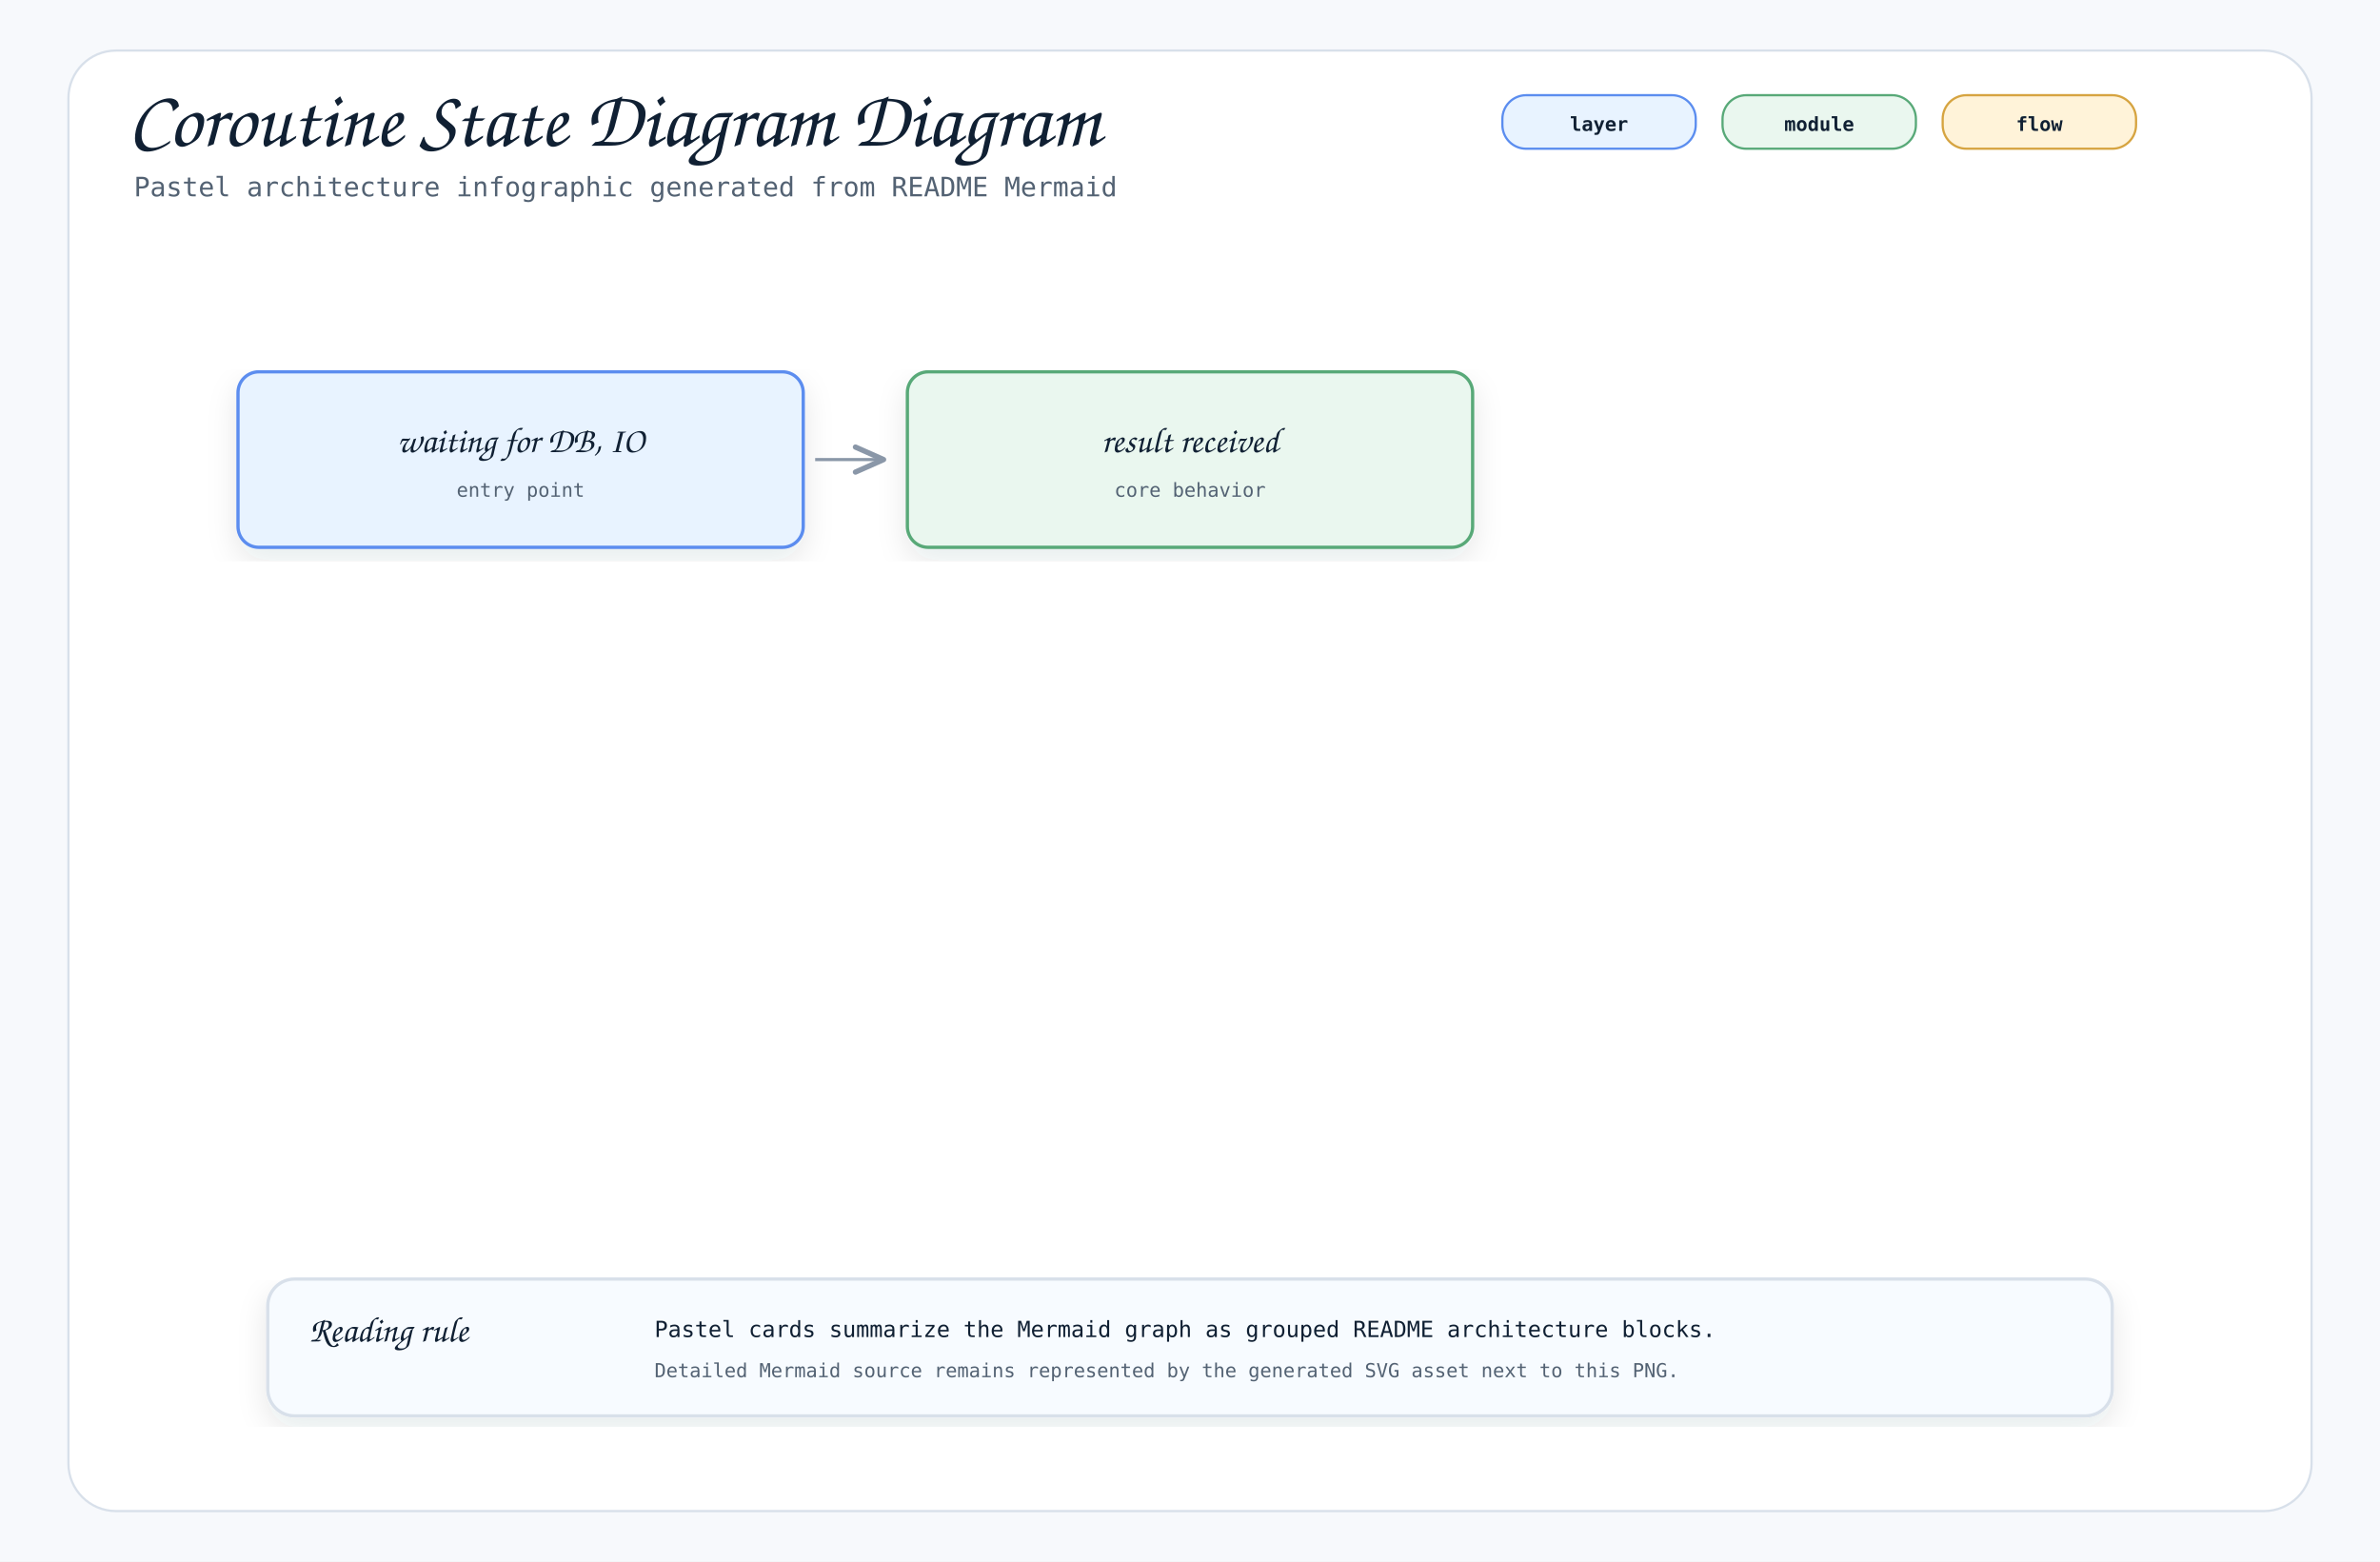
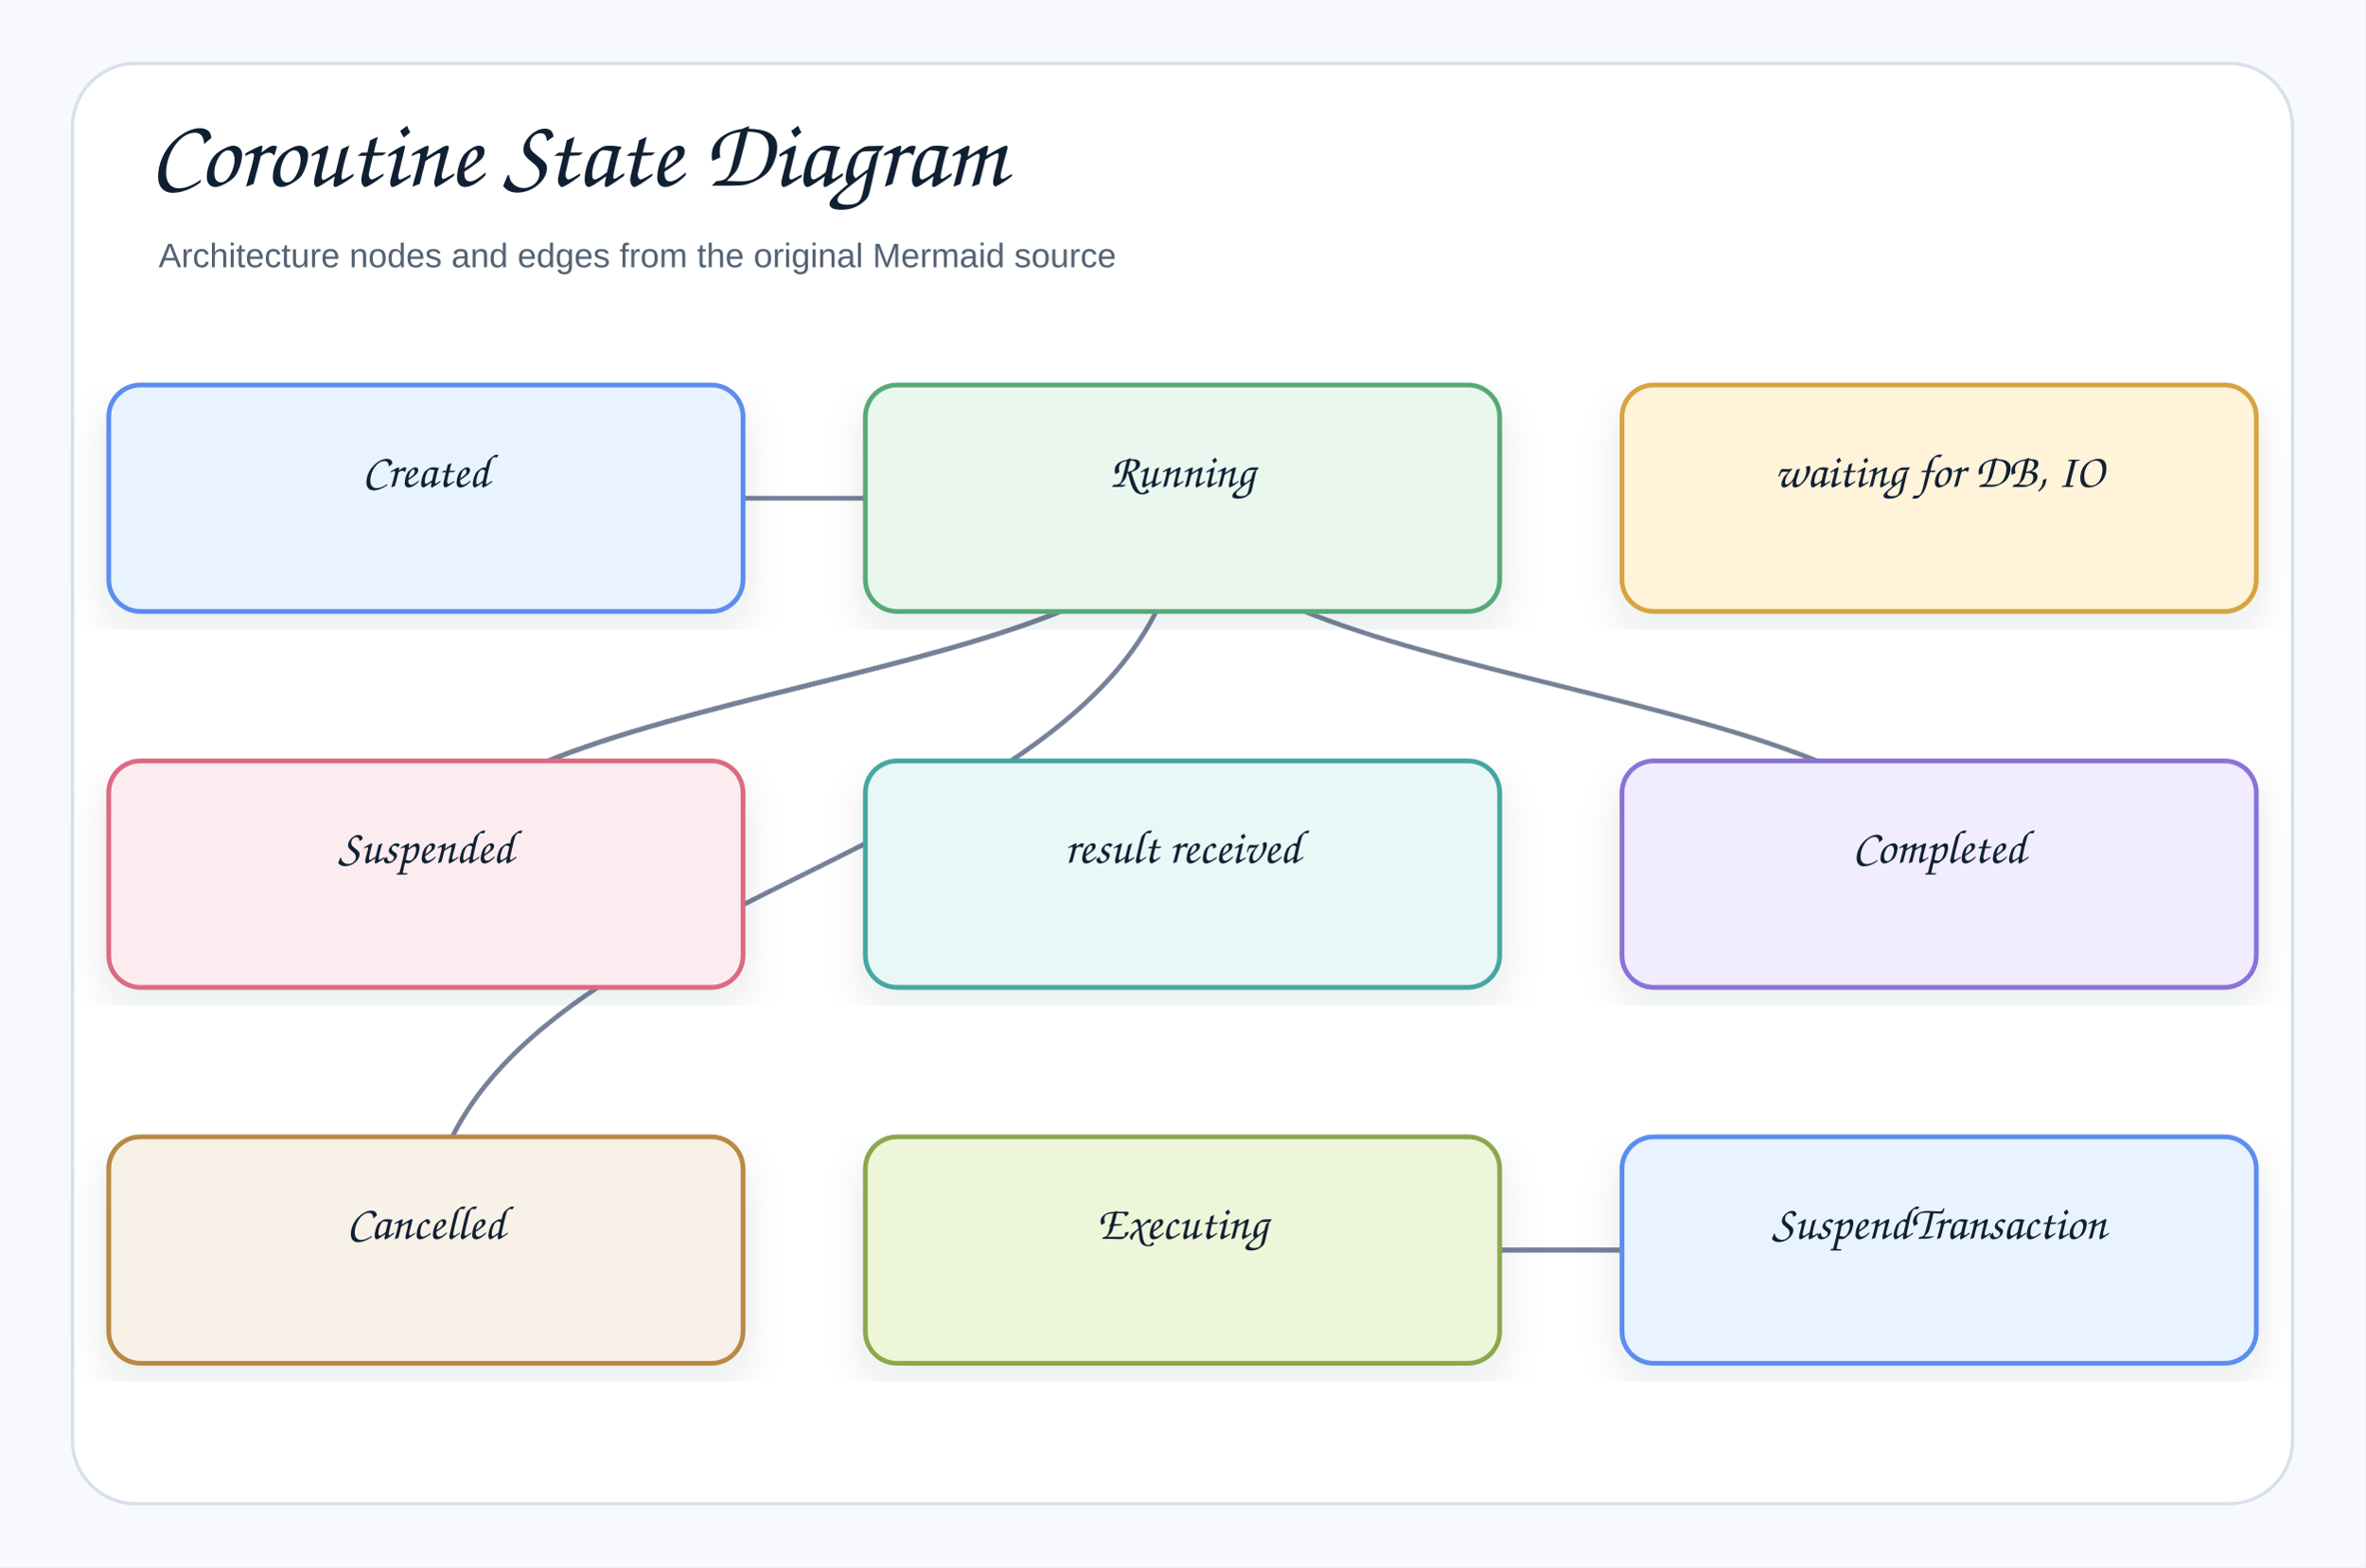
- <svg xmlns="http://www.w3.org/2000/svg" width="1600" height="1050" viewBox="0 0 1600 1050" role="img" aria-label="Coroutine State Diagram Diagram">
+ <svg xmlns="http://www.w3.org/2000/svg" width="1044" height="692" viewBox="0 0 1044 692" role="img" aria-label="Coroutine State Diagram">
  <defs>
    <filter id="shadow" x="-8%" y="-8%" width="116%" height="116%">
-       <feDropShadow dx="0" dy="8" stdDeviation="10" flood-color="#1f2937" flood-opacity="0.10" />
+       <feDropShadow dx="0" dy="8" stdDeviation="9" flood-color="#1f2937" flood-opacity="0.10" />
    </filter>
    <marker id="openArrow" markerWidth="12" markerHeight="10" refX="10" refY="5" orient="auto" markerUnits="strokeWidth">
-       <path d="M 1 1 L 10 5 L 1 9" fill="none" stroke="#8a97a8" stroke-width="1.7" stroke-linecap="round" stroke-linejoin="round" />
+       <path d="M 1 1 L 10 5 L 1 9" fill="none" stroke="#758297" stroke-width="1.8" stroke-linecap="round" stroke-linejoin="round" />
    </marker>
    <marker id="inherit" markerWidth="14" markerHeight="12" refX="12" refY="6" orient="auto" markerUnits="strokeWidth">
-       <path d="M 0 1 L 12 6 L 0 11 Z" fill="#ffffff" stroke="#8a97a8" stroke-width="1.7" />
+       <path d="M 0 1 L 12 6 L 0 11 Z" fill="#ffffff" stroke="#758297" stroke-width="1.8" />
    </marker>
    <style>
-     .canvas { fill: #f7f9fc; }
-     .frame { fill: #ffffff; stroke: #d8e0ea; stroke-width: 1.5; }
-     .title { font-family: "Architects Daughter", "Comic Mono", cursive; font-size: 54px; font-weight: 400; fill: #102033; }
-     .subtitle { font-family: "Comic Mono", "SFMono-Regular", Menlo, Consolas, monospace; font-size: 18px; fill: #536273; }
-     .label { font-family: "Architects Daughter", "Comic Mono", cursive; font-size: 30px; font-weight: 400; fill: #102033; }
-     .smallLabel { font-family: "Architects Daughter", "Comic Mono", cursive; font-size: 24px; font-weight: 400; fill: #102033; }
-     .mono { font-family: "Comic Mono", "SFMono-Regular", Menlo, Consolas, monospace; font-size: 15px; fill: #102033; }
-     .small { font-family: "Comic Mono", "SFMono-Regular", Menlo, Consolas, monospace; font-size: 13px; fill: #536273; }
-     .strong { font-family: "Comic Mono", "SFMono-Regular", Menlo, Consolas, monospace; font-size: 15px; font-weight: 700; fill: #102033; }
-     .card { stroke-width: 2.2; filter: url(#shadow); }
-     .line { stroke: #8a97a8; stroke-width: 2.1; fill: none; marker-end: url(#openArrow); }
-     .softLine { stroke: #8a97a8; stroke-width: 2.1; fill: none; }
-     .dashed { stroke: #8a97a8; stroke-width: 2.1; stroke-dasharray: 7 6; fill: none; marker-end: url(#openArrow); }
-     .inheritLine { stroke: #8a97a8; stroke-width: 2.2; fill: none; marker-end: url(#inherit); }
-     .implLine { stroke: #8a97a8; stroke-width: 2.2; stroke-dasharray: 8 7; fill: none; marker-end: url(#inherit); }
-     .compartment { stroke-width: 1.6; fill: none; }
-     .chip { stroke-width: 1.5; rx: 16; }
-     .chipText { font-family: "Comic Mono", "SFMono-Regular", Menlo, Consolas, monospace; font-size: 13px; font-weight: 700; fill: #102033; }
+     .canvas{fill:#f7f9fc}.frame{fill:#fff;stroke:#d8e0ea;stroke-width:1.5}
+     .title{font-family:"Architects Daughter","Comic Sans MS","Comic Sans",cursive;font-size:43px;font-weight:400;fill:#102033}
+     .subtitle{font-family:"Comic Sans MS","Comic Sans","Comic Neue",Arial,sans-serif;font-size:15px;font-weight:400;fill:#536273}
+     .label{font-family:"Architects Daughter","Comic Sans MS","Comic Sans",cursive;font-size:25px;font-weight:400;fill:#102033}
+     .smallLabel{font-family:"Architects Daughter","Comic Sans MS","Comic Sans",cursive;font-size:21px;font-weight:400;fill:#102033}
+     .mono{font-family:"Comic Sans MS","Comic Sans","Comic Neue",Arial,sans-serif;font-size:12px;font-weight:400;fill:#102033}
+     .small{font-family:"Comic Sans MS","Comic Sans","Comic Neue",Arial,sans-serif;font-size:12px;font-weight:400;fill:#536273}
+     .strong{font-family:"Comic Sans MS","Comic Sans","Comic Neue",Arial,sans-serif;font-size:13px;font-weight:400;fill:#102033}
+     .card{stroke-width:2.1;filter:url(#shadow)}.compartment{stroke-width:1.5;fill:none}
+     .line{stroke:#758297;stroke-width:2.1;fill:none;marker-end:url(#openArrow)}
+     .plainLine{stroke:#758297;stroke-width:2.1;fill:none}
+     .dashed{stroke:#758297;stroke-width:2.1;stroke-dasharray:7 6;fill:none;marker-end:url(#openArrow)}
+     .inheritLine{stroke:#758297;stroke-width:2.2;fill:none;marker-end:url(#inherit)}
+     .implLine{stroke:#758297;stroke-width:2.2;stroke-dasharray:8 7;fill:none;marker-end:url(#inherit)}
  </style>
  </defs>
-   <rect class="canvas" width="1600" height="1050" />
-   <rect class="frame" x="46" y="34" width="1508" height="982" rx="32" />
-   <text class="title" x="86" y="98">Coroutine State Diagram Diagram</text>
-   <text class="subtitle" x="90" y="132">Pastel architecture infographic generated from README Mermaid</text>
-   <rect class="chip" x="1010" y="64" width="130" height="36" fill="#e8f3ff" stroke="#5b8def" />
-   <text class="chipText" x="1075" y="88" text-anchor="middle">layer</text>
-   <rect class="chip" x="1158" y="64" width="130" height="36" fill="#eaf7ef" stroke="#58a978" />
-   <text class="chipText" x="1223" y="88" text-anchor="middle">module</text>
-   <rect class="chip" x="1306" y="64" width="130" height="36" fill="#fff3d9" stroke="#d6a441" />
-   <text class="chipText" x="1371" y="88" text-anchor="middle">flow</text>
-   <g transform="translate(160,250)">
-     <rect class="card" x="0" y="0" width="380" height="118" rx="14" fill="#e8f3ff" stroke="#5b8def" />
-     <text class="smallLabel" x="190" y="54" text-anchor="middle">waiting for DB, IO</text>
-     <text class="small" x="190" y="84" text-anchor="middle">entry point</text>
+   <rect class="canvas" width="1044" height="692" />
+   <rect class="frame" x="32" y="28" width="980" height="636" rx="28" />
+   <text class="title" x="66" y="82">Coroutine State Diagram</text>
+   <text class="subtitle" x="70" y="118">Architecture nodes and edges from the original Mermaid source</text>
+   <path class="line" d="M856 552 C856 552 522 552 522 552" />
+   <path class="line" d="M522 552 C522 552 856 552 856 552" />
+   <path class="line" d="M522 220 C522 386 188 386 188 552" />
+   <path class="line" d="M522 220 C522 303 856 303 856 386" />
+   <path class="line" d="M188 386 C188 303 522 303 522 220" />
+   <path class="line" d="M522 220 C522 303 188 303 188 386" />
+   <path class="line" d="M188 220 C188 220 522 220 522 220" />
+   <g transform="translate(48,170)">
+     <rect class="card" x="0" y="0" width="280" height="100" rx="14" fill="#E8F3FF" stroke="#5B8DEF" />
+     <text class="smallLabel" x="140" y="45" text-anchor="middle">Created</text>
  </g>
-   <g transform="translate(610,250)">
-     <rect class="card" x="0" y="0" width="380" height="118" rx="14" fill="#eaf7ef" stroke="#58a978" />
-     <text class="smallLabel" x="190" y="54" text-anchor="middle">result received</text>
-     <text class="small" x="190" y="84" text-anchor="middle">core behavior</text>
+   <g transform="translate(382,170)">
+     <rect class="card" x="0" y="0" width="280" height="100" rx="14" fill="#EAF7EF" stroke="#58A978" />
+     <text class="smallLabel" x="140" y="45" text-anchor="middle">Running</text>
  </g>
-   <path class="line" d="M548 309 L594 309" />
-   <g transform="translate(180,860)">
-     <rect class="card" x="0" y="0" width="1240" height="92" rx="18" fill="#f7fbff" stroke="#d8e0ea" />
-     <text class="smallLabel" x="28" y="42">Reading rule</text>
-     <text class="mono" x="260" y="39">Pastel cards summarize the Mermaid graph as grouped README architecture blocks.</text>
-     <text class="small" x="260" y="66">Detailed Mermaid source remains represented by the generated SVG asset next to this PNG.</text>
+   <g transform="translate(716,170)">
+     <rect class="card" x="0" y="0" width="280" height="100" rx="14" fill="#FFF3D9" stroke="#D6A441" />
+     <text class="smallLabel" x="140" y="45" text-anchor="middle">waiting for DB, IO</text>
+   </g>
+   <g transform="translate(48,336)">
+     <rect class="card" x="0" y="0" width="280" height="100" rx="14" fill="#FDECEF" stroke="#DC6B82" />
+     <text class="smallLabel" x="140" y="45" text-anchor="middle">Suspended</text>
+   </g>
+   <g transform="translate(382,336)">
+     <rect class="card" x="0" y="0" width="280" height="100" rx="14" fill="#E9F7F6" stroke="#45A7A1" />
+     <text class="smallLabel" x="140" y="45" text-anchor="middle">result received</text>
+   </g>
+   <g transform="translate(716,336)">
+     <rect class="card" x="0" y="0" width="280" height="100" rx="14" fill="#F1ECFF" stroke="#8A72D6" />
+     <text class="smallLabel" x="140" y="45" text-anchor="middle">Completed</text>
+   </g>
+   <g transform="translate(48,502)">
+     <rect class="card" x="0" y="0" width="280" height="100" rx="14" fill="#F7F1E7" stroke="#B88A44" />
+     <text class="smallLabel" x="140" y="45" text-anchor="middle">Cancelled</text>
+   </g>
+   <g transform="translate(382,502)">
+     <rect class="card" x="0" y="0" width="280" height="100" rx="14" fill="#EEF6D9" stroke="#8BA84D" />
+     <text class="smallLabel" x="140" y="45" text-anchor="middle">Executing</text>
+   </g>
+   <g transform="translate(716,502)">
+     <rect class="card" x="0" y="0" width="280" height="100" rx="14" fill="#E8F3FF" stroke="#5B8DEF" />
+     <text class="smallLabel" x="140" y="45" text-anchor="middle">SuspendTransaction</text>
  </g>
</svg>
